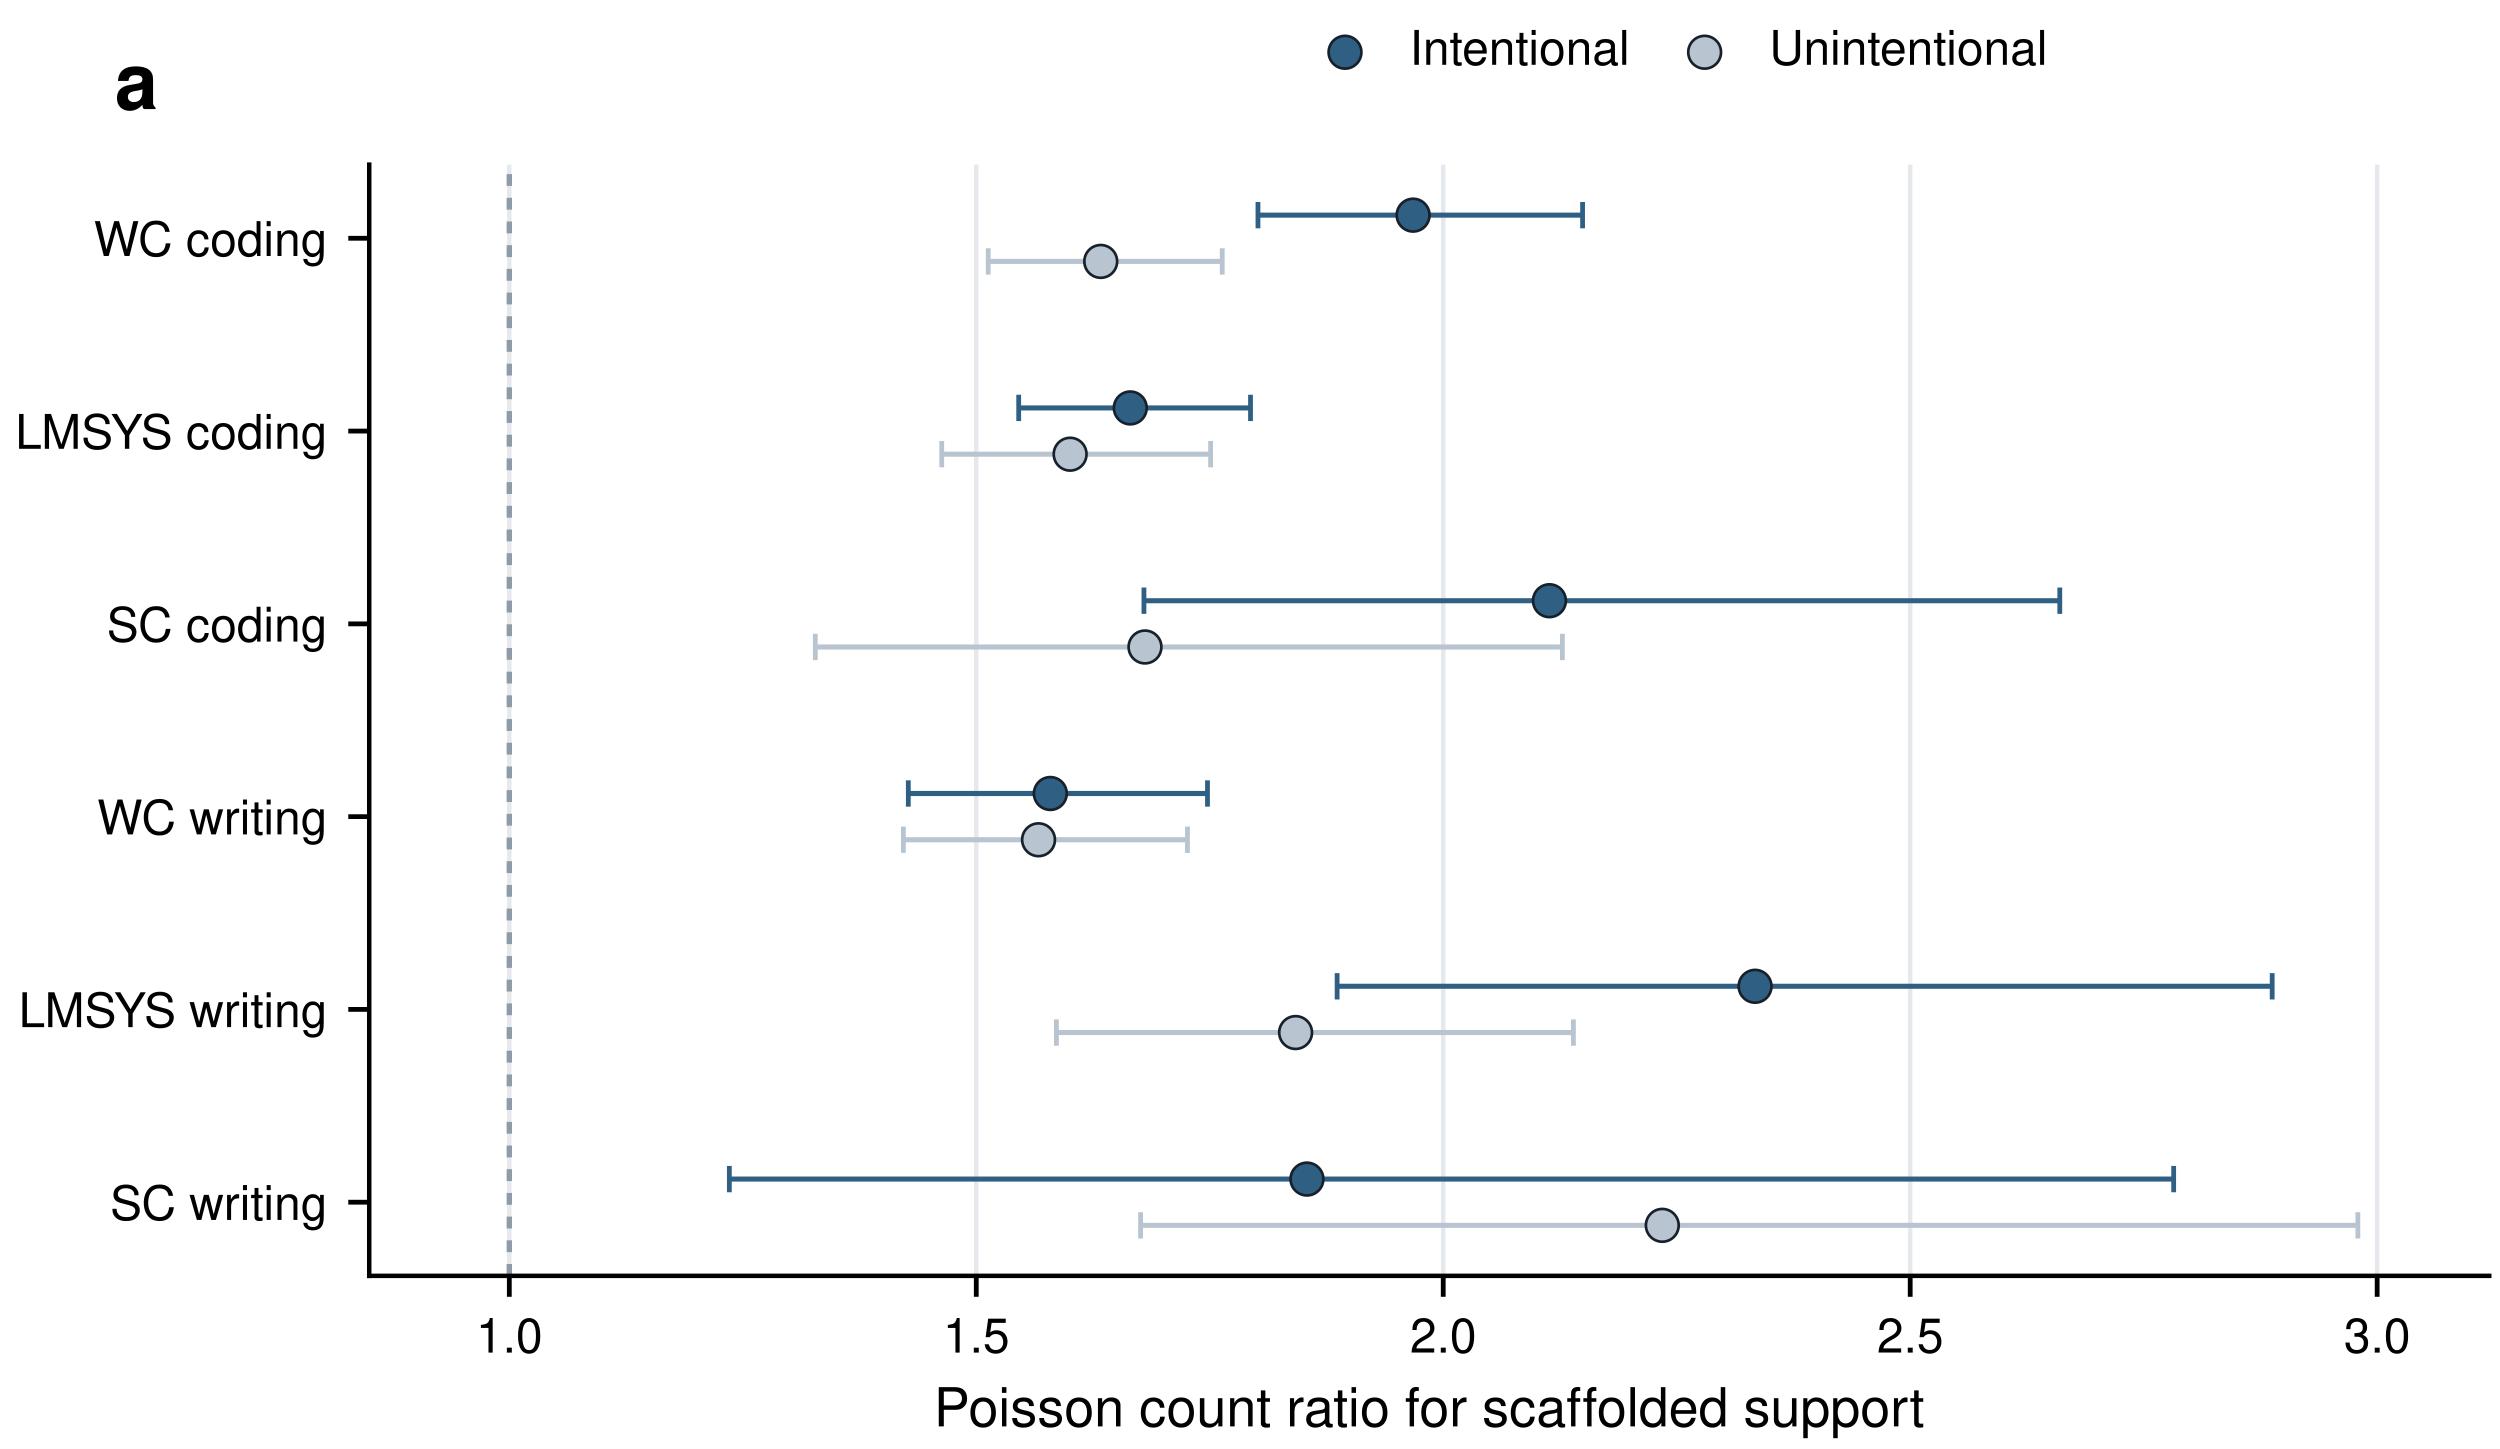
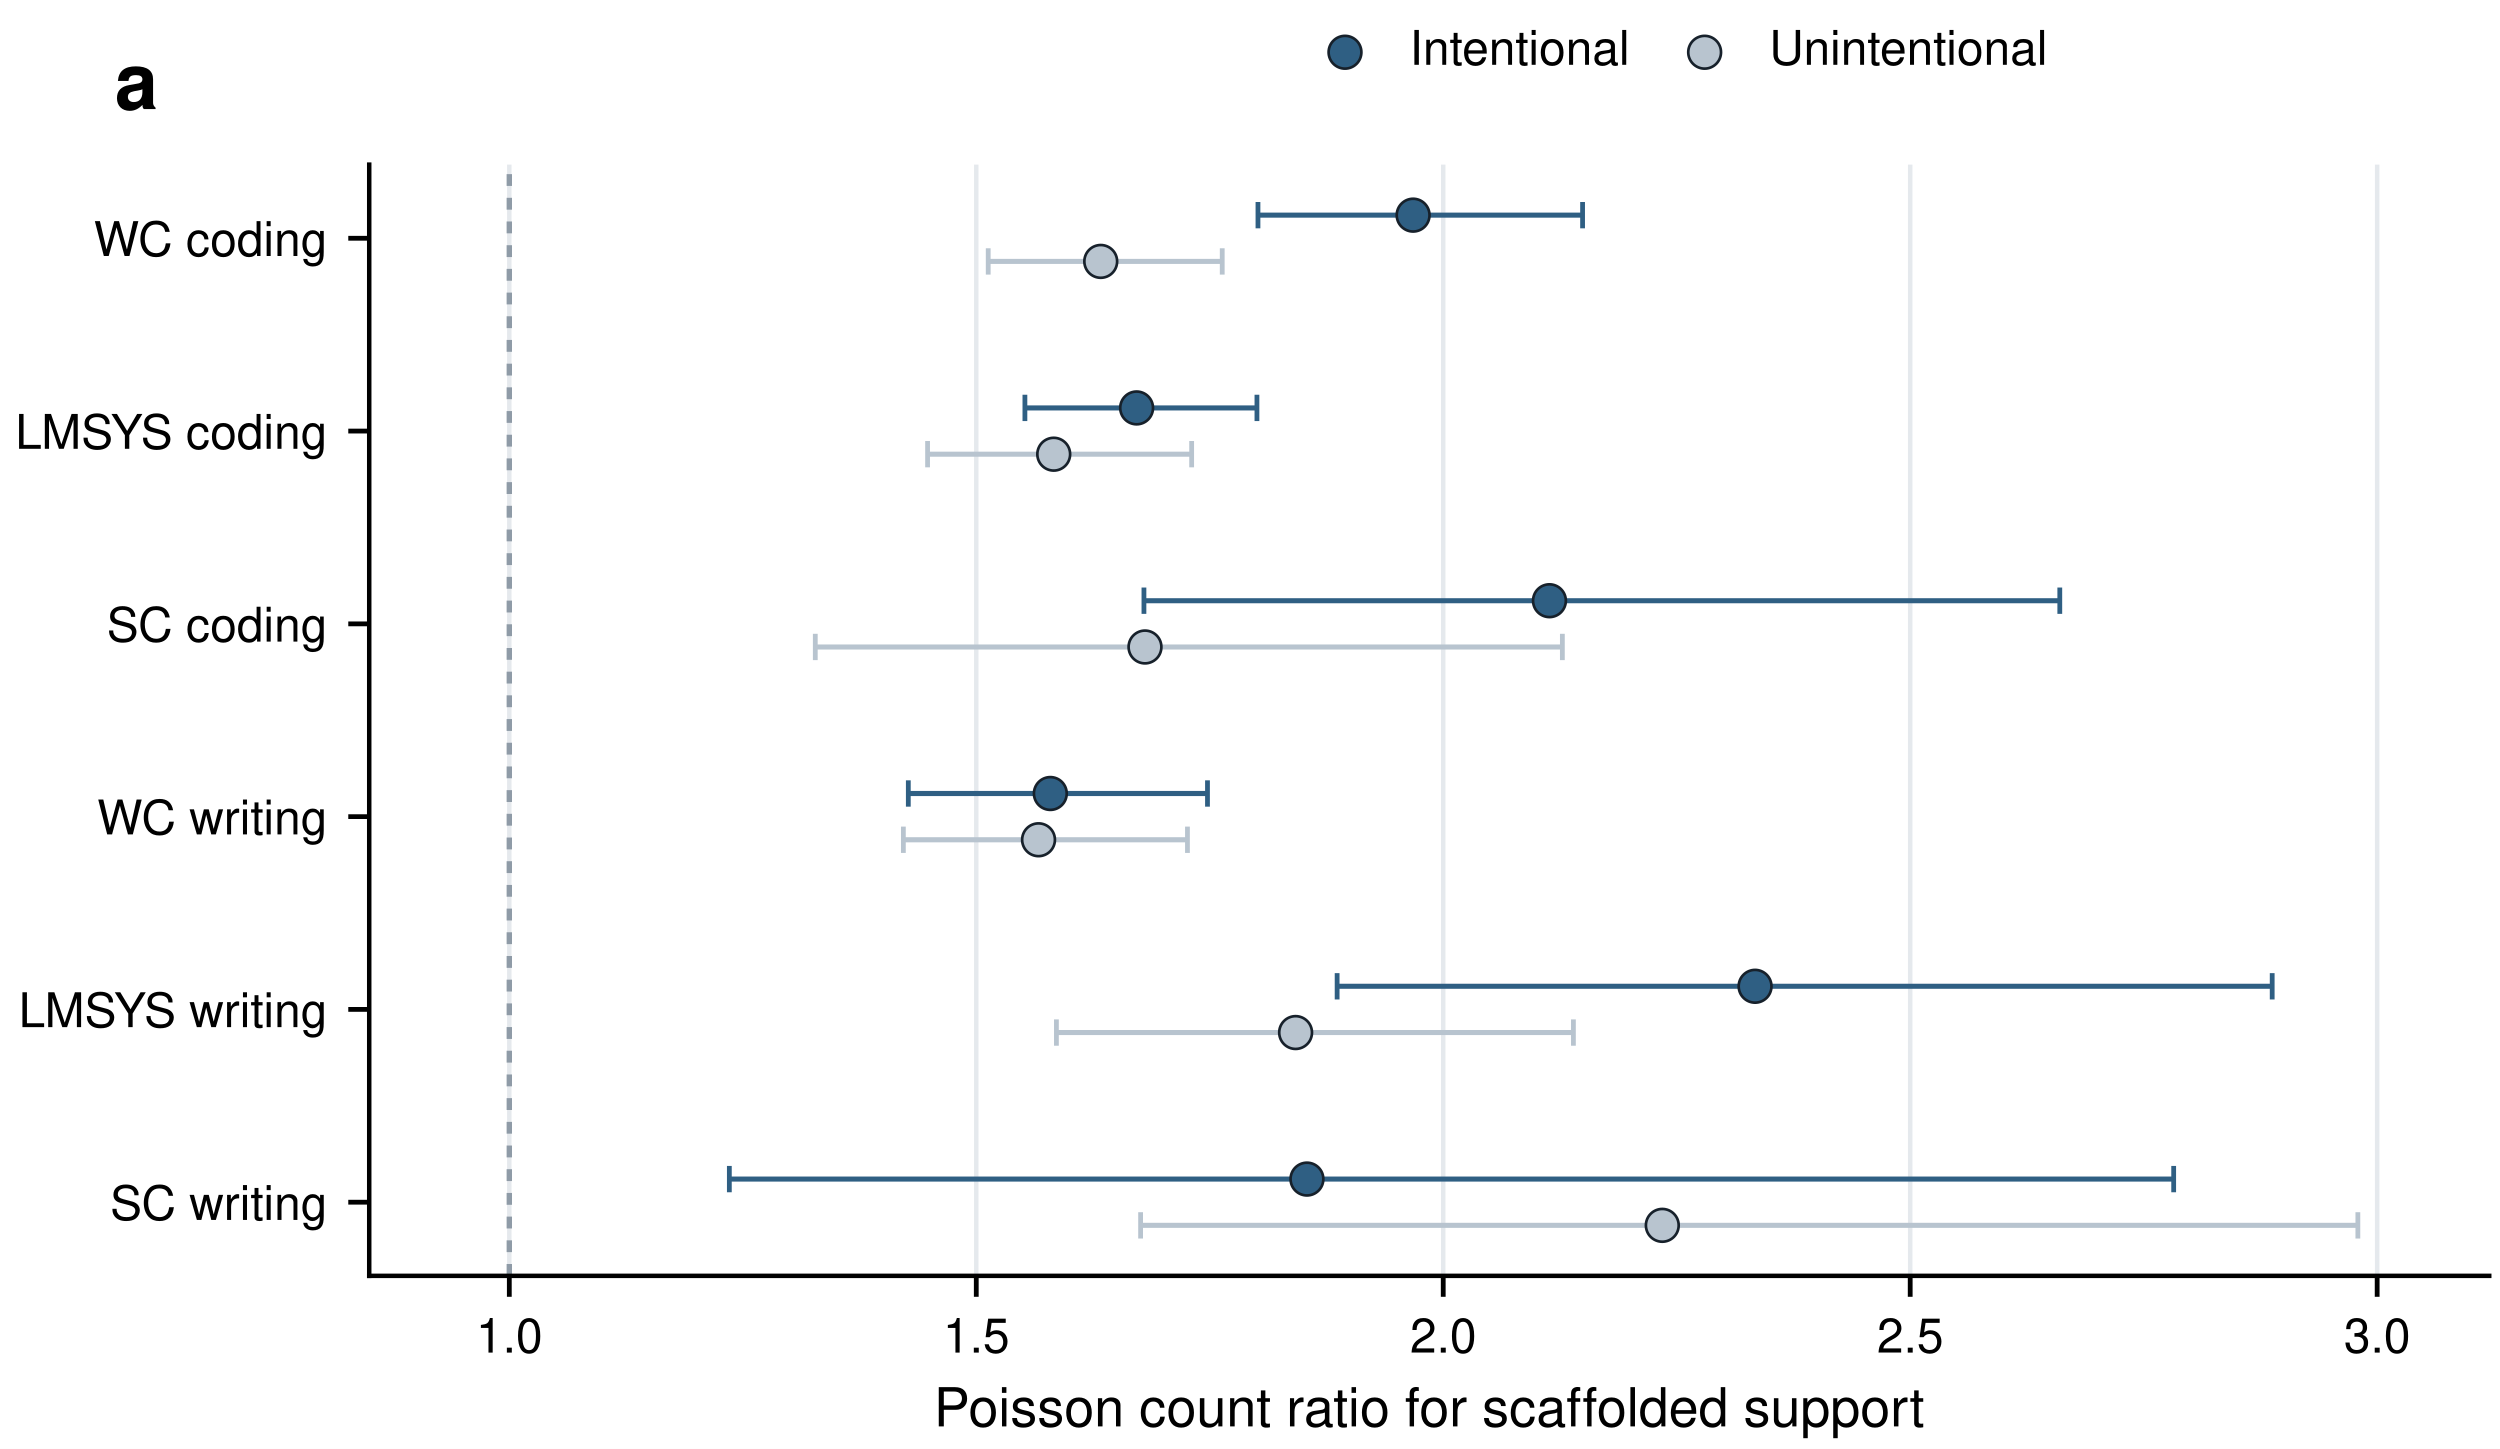
<svg xmlns="http://www.w3.org/2000/svg" xmlns:xlink="http://www.w3.org/1999/xlink" width="417.84pt" height="242.166pt" viewBox="0 0 417.84 242.166" version="1.1">
  <defs>
    <style type="text/css">*{stroke-linejoin: round; stroke-linecap: butt}</style>
  </defs>
  <g id="figure_1">
    <g id="patch_1">
      <path d="M 0 242.166 L 417.84 242.166 L 417.84 0 L 0 0 z " style="fill: #ffffff" />
    </g>
    <g id="axes_1">
      <g id="patch_2">
        <path d="M 61.71 213.24 L 416.04 213.24 L 416.04 27.516 L 61.71 27.516 z " style="fill: #ffffff" />
      </g>
      <g id="matplotlib.axis_1">
        <g id="xtick_1">
          <g id="line2d_1">
-             <path d="M 85.124 213.24 L 85.124 27.516 " clip-path="url(#p8a02c58b3e)" style="fill: none; stroke: #e5e9ed; stroke-width: 0.75; stroke-linecap: square" />
+             <path d="M 85.124 213.24 L 85.124 27.516 " clip-path="url(#p120fcad32f)" style="fill: none; stroke: #e5e9ed; stroke-width: 0.75; stroke-linecap: square" />
          </g>
          <g id="line2d_2">
            <defs>
-               <path id="m0872c8ec23" d="M 0 0 L 0 3.5 " style="stroke: #000000; stroke-width: 0.8" />
+               <path id="m916ee0733f" d="M 0 0 L 0 3.5 " style="stroke: #000000; stroke-width: 0.8" />
            </defs>
            <g>
-               <use xlink:href="#m0872c8ec23" x="85.124" y="213.24" style="stroke: #000000; stroke-width: 0.8" />
+               <use xlink:href="#m916ee0733f" x="85.124" y="213.24" style="stroke: #000000; stroke-width: 0.8" />
            </g>
          </g>
          <g id="text_1">
            <text style="font-size: 8px; font-family: 'Nimbus Sans'; text-anchor: middle" x="85.124" y="226.072" transform="rotate(-0 85.12388 226.0723)">1.0</text>
          </g>
        </g>
        <g id="xtick_2">
          <g id="line2d_3">
-             <path d="M 163.17 213.24 L 163.17 27.516 " clip-path="url(#p8a02c58b3e)" style="fill: none; stroke: #e5e9ed; stroke-width: 0.75; stroke-linecap: square" />
+             <path d="M 163.17 213.24 L 163.17 27.516 " clip-path="url(#p120fcad32f)" style="fill: none; stroke: #e5e9ed; stroke-width: 0.75; stroke-linecap: square" />
          </g>
          <g id="line2d_4">
            <g>
-               <use xlink:href="#m0872c8ec23" x="163.17" y="213.24" style="stroke: #000000; stroke-width: 0.8" />
+               <use xlink:href="#m916ee0733f" x="163.17" y="213.24" style="stroke: #000000; stroke-width: 0.8" />
            </g>
          </g>
          <g id="text_2">
            <text style="font-size: 8px; font-family: 'Nimbus Sans'; text-anchor: middle" x="163.17" y="226.072" transform="rotate(-0 163.1701 226.0723)">1.5</text>
          </g>
        </g>
        <g id="xtick_3">
          <g id="line2d_5">
-             <path d="M 241.216 213.24 L 241.216 27.516 " clip-path="url(#p8a02c58b3e)" style="fill: none; stroke: #e5e9ed; stroke-width: 0.75; stroke-linecap: square" />
+             <path d="M 241.216 213.24 L 241.216 27.516 " clip-path="url(#p120fcad32f)" style="fill: none; stroke: #e5e9ed; stroke-width: 0.75; stroke-linecap: square" />
          </g>
          <g id="line2d_6">
            <g>
-               <use xlink:href="#m0872c8ec23" x="241.216" y="213.24" style="stroke: #000000; stroke-width: 0.8" />
+               <use xlink:href="#m916ee0733f" x="241.216" y="213.24" style="stroke: #000000; stroke-width: 0.8" />
            </g>
          </g>
          <g id="text_3">
            <text style="font-size: 8px; font-family: 'Nimbus Sans'; text-anchor: middle" x="241.216" y="226.072" transform="rotate(-0 241.2164 226.0723)">2.0</text>
          </g>
        </g>
        <g id="xtick_4">
          <g id="line2d_7">
-             <path d="M 319.263 213.24 L 319.263 27.516 " clip-path="url(#p8a02c58b3e)" style="fill: none; stroke: #e5e9ed; stroke-width: 0.75; stroke-linecap: square" />
+             <path d="M 319.263 213.24 L 319.263 27.516 " clip-path="url(#p120fcad32f)" style="fill: none; stroke: #e5e9ed; stroke-width: 0.75; stroke-linecap: square" />
          </g>
          <g id="line2d_8">
            <g>
-               <use xlink:href="#m0872c8ec23" x="319.263" y="213.24" style="stroke: #000000; stroke-width: 0.8" />
+               <use xlink:href="#m916ee0733f" x="319.263" y="213.24" style="stroke: #000000; stroke-width: 0.8" />
            </g>
          </g>
          <g id="text_4">
            <text style="font-size: 8px; font-family: 'Nimbus Sans'; text-anchor: middle" x="319.263" y="226.072" transform="rotate(-0 319.2626 226.0723)">2.5</text>
          </g>
        </g>
        <g id="xtick_5">
          <g id="line2d_9">
-             <path d="M 397.309 213.24 L 397.309 27.516 " clip-path="url(#p8a02c58b3e)" style="fill: none; stroke: #e5e9ed; stroke-width: 0.75; stroke-linecap: square" />
+             <path d="M 397.309 213.24 L 397.309 27.516 " clip-path="url(#p120fcad32f)" style="fill: none; stroke: #e5e9ed; stroke-width: 0.75; stroke-linecap: square" />
          </g>
          <g id="line2d_10">
            <g>
-               <use xlink:href="#m0872c8ec23" x="397.309" y="213.24" style="stroke: #000000; stroke-width: 0.8" />
+               <use xlink:href="#m916ee0733f" x="397.309" y="213.24" style="stroke: #000000; stroke-width: 0.8" />
            </g>
          </g>
          <g id="text_5">
            <text style="font-size: 8px; font-family: 'Nimbus Sans'; text-anchor: middle" x="397.309" y="226.072" transform="rotate(-0 397.3089 226.0723)">3.0</text>
          </g>
        </g>
        <g id="text_6">
          <text style="font-size: 9px; font-family: 'Nimbus Sans'; text-anchor: middle" x="238.875" y="238.404" transform="rotate(-0 238.875 238.4044)">Poisson count ratio for scaffolded support</text>
        </g>
      </g>
      <g id="matplotlib.axis_2">
        <g id="ytick_1">
          <g id="line2d_11">
            <defs>
-               <path id="mafcc8b2b16" d="M 0 0 L -3.5 0 " style="stroke: #000000; stroke-width: 0.8" />
+               <path id="m4d0e1c0ae9" d="M 0 0 L -3.5 0 " style="stroke: #000000; stroke-width: 0.8" />
            </defs>
            <g>
-               <use xlink:href="#mafcc8b2b16" x="61.71" y="39.824" style="stroke: #000000; stroke-width: 0.8" />
+               <use xlink:href="#m4d0e1c0ae9" x="61.71" y="39.824" style="stroke: #000000; stroke-width: 0.8" />
            </g>
          </g>
          <g id="text_7">
            <text style="font-size: 8px; font-family: 'Nimbus Sans'; text-anchor: end" x="54.71" y="42.788" transform="rotate(-0 54.71 42.78816)">WC coding</text>
          </g>
        </g>
        <g id="ytick_2">
          <g id="line2d_12">
            <g>
-               <use xlink:href="#mafcc8b2b16" x="61.71" y="72.046" style="stroke: #000000; stroke-width: 0.8" />
+               <use xlink:href="#m4d0e1c0ae9" x="61.71" y="72.046" style="stroke: #000000; stroke-width: 0.8" />
            </g>
          </g>
          <g id="text_8">
            <text style="font-size: 8px; font-family: 'Nimbus Sans'; text-anchor: end" x="54.71" y="75.01" transform="rotate(-0 54.71 75.00953)">LMSYS coding</text>
          </g>
        </g>
        <g id="ytick_3">
          <g id="line2d_13">
            <g>
-               <use xlink:href="#mafcc8b2b16" x="61.71" y="104.267" style="stroke: #000000; stroke-width: 0.8" />
+               <use xlink:href="#m4d0e1c0ae9" x="61.71" y="104.267" style="stroke: #000000; stroke-width: 0.8" />
            </g>
          </g>
          <g id="text_9">
            <text style="font-size: 8px; font-family: 'Nimbus Sans'; text-anchor: end" x="54.71" y="107.231" transform="rotate(-0 54.71 107.2309)">SC coding</text>
          </g>
        </g>
        <g id="ytick_4">
          <g id="line2d_14">
            <g>
-               <use xlink:href="#mafcc8b2b16" x="61.71" y="136.489" style="stroke: #000000; stroke-width: 0.8" />
+               <use xlink:href="#m4d0e1c0ae9" x="61.71" y="136.489" style="stroke: #000000; stroke-width: 0.8" />
            </g>
          </g>
          <g id="text_10">
            <text style="font-size: 8px; font-family: 'Nimbus Sans'; text-anchor: end" x="54.71" y="139.452" transform="rotate(-0 54.71 139.4523)">WC writing</text>
          </g>
        </g>
        <g id="ytick_5">
          <g id="line2d_15">
            <g>
-               <use xlink:href="#mafcc8b2b16" x="61.71" y="168.71" style="stroke: #000000; stroke-width: 0.8" />
+               <use xlink:href="#m4d0e1c0ae9" x="61.71" y="168.71" style="stroke: #000000; stroke-width: 0.8" />
            </g>
          </g>
          <g id="text_11">
            <text style="font-size: 8px; font-family: 'Nimbus Sans'; text-anchor: end" x="54.71" y="171.674" transform="rotate(-0 54.71 171.6737)">LMSYS writing</text>
          </g>
        </g>
        <g id="ytick_6">
          <g id="line2d_16">
            <g>
-               <use xlink:href="#mafcc8b2b16" x="61.71" y="200.931" style="stroke: #000000; stroke-width: 0.8" />
+               <use xlink:href="#m4d0e1c0ae9" x="61.71" y="200.931" style="stroke: #000000; stroke-width: 0.8" />
            </g>
          </g>
          <g id="text_12">
            <text style="font-size: 8px; font-family: 'Nimbus Sans'; text-anchor: end" x="54.71" y="203.895" transform="rotate(-0 54.71 203.895)">SC writing</text>
          </g>
        </g>
      </g>
      <g id="line2d_17">
-         <path d="M 85.124 213.24 L 85.124 27.516 " clip-path="url(#p8a02c58b3e)" style="fill: none; stroke-dasharray: 1.98,1.98; stroke-dashoffset: 0; stroke: #8f9ba7; stroke-width: 0.9" />
+         <path d="M 85.124 213.24 L 85.124 27.516 " clip-path="url(#p120fcad32f)" style="fill: none; stroke-dasharray: 1.98,1.98; stroke-dashoffset: 0; stroke: #8f9ba7; stroke-width: 0.9" />
      </g>
      <g id="patch_3">
        <path d="M 61.71 213.24 L 61.71 27.516 " style="fill: none; stroke: #000000; stroke-width: 0.75; stroke-linejoin: miter; stroke-linecap: square" />
      </g>
      <g id="patch_4">
        <path d="M 61.71 213.24 L 416.04 213.24 " style="fill: none; stroke: #000000; stroke-width: 0.75; stroke-linejoin: miter; stroke-linecap: square" />
      </g>
      <g id="LineCollection_1">
-         <path d="M 210.252 35.958 L 264.506 35.958 " clip-path="url(#p8a02c58b3e)" style="fill: none; stroke: #2f5f83; stroke-width: 0.85" />
-         <path d="M 170.26 68.179 L 209.007 68.179 " clip-path="url(#p8a02c58b3e)" style="fill: none; stroke: #2f5f83; stroke-width: 0.85" />
-         <path d="M 191.194 100.401 L 344.265 100.401 " clip-path="url(#p8a02c58b3e)" style="fill: none; stroke: #2f5f83; stroke-width: 0.85" />
-         <path d="M 151.812 132.622 L 201.814 132.622 " clip-path="url(#p8a02c58b3e)" style="fill: none; stroke: #2f5f83; stroke-width: 0.85" />
-         <path d="M 223.482 164.843 L 379.765 164.843 " clip-path="url(#p8a02c58b3e)" style="fill: none; stroke: #2f5f83; stroke-width: 0.85" />
-         <path d="M 121.9 197.065 L 363.299 197.065 " clip-path="url(#p8a02c58b3e)" style="fill: none; stroke: #2f5f83; stroke-width: 0.85" />
+         <path d="M 210.252 35.958 L 264.506 35.958 " clip-path="url(#p120fcad32f)" style="fill: none; stroke: #2f5f83; stroke-width: 0.85" />
+         <path d="M 171.299 68.179 L 210.08 68.179 " clip-path="url(#p120fcad32f)" style="fill: none; stroke: #2f5f83; stroke-width: 0.85" />
+         <path d="M 191.194 100.401 L 344.265 100.401 " clip-path="url(#p120fcad32f)" style="fill: none; stroke: #2f5f83; stroke-width: 0.85" />
+         <path d="M 151.812 132.622 L 201.814 132.622 " clip-path="url(#p120fcad32f)" style="fill: none; stroke: #2f5f83; stroke-width: 0.85" />
+         <path d="M 223.482 164.843 L 379.765 164.843 " clip-path="url(#p120fcad32f)" style="fill: none; stroke: #2f5f83; stroke-width: 0.85" />
+         <path d="M 121.9 197.065 L 363.299 197.065 " clip-path="url(#p120fcad32f)" style="fill: none; stroke: #2f5f83; stroke-width: 0.85" />
      </g>
      <g id="line2d_18">
        <defs>
-           <path id="m03a34235fa" d="M 0 2.2 L 0 -2.2 " style="stroke: #2f5f83; stroke-width: 0.8" />
-         </defs>
-         <g clip-path="url(#p8a02c58b3e)">
-           <use xlink:href="#m03a34235fa" x="210.252" y="35.958" style="fill: #2f5f83; stroke: #2f5f83; stroke-width: 0.8" />
-           <use xlink:href="#m03a34235fa" x="170.26" y="68.179" style="fill: #2f5f83; stroke: #2f5f83; stroke-width: 0.8" />
-           <use xlink:href="#m03a34235fa" x="191.194" y="100.401" style="fill: #2f5f83; stroke: #2f5f83; stroke-width: 0.8" />
-           <use xlink:href="#m03a34235fa" x="151.812" y="132.622" style="fill: #2f5f83; stroke: #2f5f83; stroke-width: 0.8" />
-           <use xlink:href="#m03a34235fa" x="223.482" y="164.843" style="fill: #2f5f83; stroke: #2f5f83; stroke-width: 0.8" />
-           <use xlink:href="#m03a34235fa" x="121.9" y="197.065" style="fill: #2f5f83; stroke: #2f5f83; stroke-width: 0.8" />
+           <path id="m358c08de01" d="M 0 2.2 L 0 -2.2 " style="stroke: #2f5f83; stroke-width: 0.8" />
+         </defs>
+         <g clip-path="url(#p120fcad32f)">
+           <use xlink:href="#m358c08de01" x="210.252" y="35.958" style="fill: #2f5f83; stroke: #2f5f83; stroke-width: 0.8" />
+           <use xlink:href="#m358c08de01" x="171.299" y="68.179" style="fill: #2f5f83; stroke: #2f5f83; stroke-width: 0.8" />
+           <use xlink:href="#m358c08de01" x="191.194" y="100.401" style="fill: #2f5f83; stroke: #2f5f83; stroke-width: 0.8" />
+           <use xlink:href="#m358c08de01" x="151.812" y="132.622" style="fill: #2f5f83; stroke: #2f5f83; stroke-width: 0.8" />
+           <use xlink:href="#m358c08de01" x="223.482" y="164.843" style="fill: #2f5f83; stroke: #2f5f83; stroke-width: 0.8" />
+           <use xlink:href="#m358c08de01" x="121.9" y="197.065" style="fill: #2f5f83; stroke: #2f5f83; stroke-width: 0.8" />
        </g>
      </g>
      <g id="line2d_19">
-         <g clip-path="url(#p8a02c58b3e)">
-           <use xlink:href="#m03a34235fa" x="264.506" y="35.958" style="fill: #2f5f83; stroke: #2f5f83; stroke-width: 0.8" />
-           <use xlink:href="#m03a34235fa" x="209.007" y="68.179" style="fill: #2f5f83; stroke: #2f5f83; stroke-width: 0.8" />
-           <use xlink:href="#m03a34235fa" x="344.265" y="100.401" style="fill: #2f5f83; stroke: #2f5f83; stroke-width: 0.8" />
-           <use xlink:href="#m03a34235fa" x="201.814" y="132.622" style="fill: #2f5f83; stroke: #2f5f83; stroke-width: 0.8" />
-           <use xlink:href="#m03a34235fa" x="379.765" y="164.843" style="fill: #2f5f83; stroke: #2f5f83; stroke-width: 0.8" />
-           <use xlink:href="#m03a34235fa" x="363.299" y="197.065" style="fill: #2f5f83; stroke: #2f5f83; stroke-width: 0.8" />
+         <g clip-path="url(#p120fcad32f)">
+           <use xlink:href="#m358c08de01" x="264.506" y="35.958" style="fill: #2f5f83; stroke: #2f5f83; stroke-width: 0.8" />
+           <use xlink:href="#m358c08de01" x="210.08" y="68.179" style="fill: #2f5f83; stroke: #2f5f83; stroke-width: 0.8" />
+           <use xlink:href="#m358c08de01" x="344.265" y="100.401" style="fill: #2f5f83; stroke: #2f5f83; stroke-width: 0.8" />
+           <use xlink:href="#m358c08de01" x="201.814" y="132.622" style="fill: #2f5f83; stroke: #2f5f83; stroke-width: 0.8" />
+           <use xlink:href="#m358c08de01" x="379.765" y="164.843" style="fill: #2f5f83; stroke: #2f5f83; stroke-width: 0.8" />
+           <use xlink:href="#m358c08de01" x="363.299" y="197.065" style="fill: #2f5f83; stroke: #2f5f83; stroke-width: 0.8" />
        </g>
      </g>
      <g id="LineCollection_2">
-         <path d="M 165.166 43.691 L 204.279 43.691 " clip-path="url(#p8a02c58b3e)" style="fill: none; stroke: #b8c4cf; stroke-width: 0.85" />
-         <path d="M 157.395 75.912 L 202.337 75.912 " clip-path="url(#p8a02c58b3e)" style="fill: none; stroke: #b8c4cf; stroke-width: 0.85" />
-         <path d="M 136.264 108.134 L 261.128 108.134 " clip-path="url(#p8a02c58b3e)" style="fill: none; stroke: #b8c4cf; stroke-width: 0.85" />
-         <path d="M 150.986 140.355 L 198.467 140.355 " clip-path="url(#p8a02c58b3e)" style="fill: none; stroke: #b8c4cf; stroke-width: 0.85" />
-         <path d="M 176.565 172.576 L 262.974 172.576 " clip-path="url(#p8a02c58b3e)" style="fill: none; stroke: #b8c4cf; stroke-width: 0.85" />
-         <path d="M 190.636 204.798 L 394.083 204.798 " clip-path="url(#p8a02c58b3e)" style="fill: none; stroke: #b8c4cf; stroke-width: 0.85" />
+         <path d="M 165.166 43.691 L 204.279 43.691 " clip-path="url(#p120fcad32f)" style="fill: none; stroke: #b8c4cf; stroke-width: 0.85" />
+         <path d="M 155.031 75.912 L 199.168 75.912 " clip-path="url(#p120fcad32f)" style="fill: none; stroke: #b8c4cf; stroke-width: 0.85" />
+         <path d="M 136.264 108.134 L 261.128 108.134 " clip-path="url(#p120fcad32f)" style="fill: none; stroke: #b8c4cf; stroke-width: 0.85" />
+         <path d="M 150.986 140.355 L 198.467 140.355 " clip-path="url(#p120fcad32f)" style="fill: none; stroke: #b8c4cf; stroke-width: 0.85" />
+         <path d="M 176.565 172.576 L 262.974 172.576 " clip-path="url(#p120fcad32f)" style="fill: none; stroke: #b8c4cf; stroke-width: 0.85" />
+         <path d="M 190.636 204.798 L 394.083 204.798 " clip-path="url(#p120fcad32f)" style="fill: none; stroke: #b8c4cf; stroke-width: 0.85" />
      </g>
      <g id="line2d_20">
        <defs>
-           <path id="m725b663627" d="M 0 2.2 L 0 -2.2 " style="stroke: #b8c4cf; stroke-width: 0.8" />
-         </defs>
-         <g clip-path="url(#p8a02c58b3e)">
-           <use xlink:href="#m725b663627" x="165.166" y="43.691" style="fill: #b8c4cf; stroke: #b8c4cf; stroke-width: 0.8" />
-           <use xlink:href="#m725b663627" x="157.395" y="75.912" style="fill: #b8c4cf; stroke: #b8c4cf; stroke-width: 0.8" />
-           <use xlink:href="#m725b663627" x="136.264" y="108.134" style="fill: #b8c4cf; stroke: #b8c4cf; stroke-width: 0.8" />
-           <use xlink:href="#m725b663627" x="150.986" y="140.355" style="fill: #b8c4cf; stroke: #b8c4cf; stroke-width: 0.8" />
-           <use xlink:href="#m725b663627" x="176.565" y="172.576" style="fill: #b8c4cf; stroke: #b8c4cf; stroke-width: 0.8" />
-           <use xlink:href="#m725b663627" x="190.636" y="204.798" style="fill: #b8c4cf; stroke: #b8c4cf; stroke-width: 0.8" />
+           <path id="m0c93d08236" d="M 0 2.2 L 0 -2.2 " style="stroke: #b8c4cf; stroke-width: 0.8" />
+         </defs>
+         <g clip-path="url(#p120fcad32f)">
+           <use xlink:href="#m0c93d08236" x="165.166" y="43.691" style="fill: #b8c4cf; stroke: #b8c4cf; stroke-width: 0.8" />
+           <use xlink:href="#m0c93d08236" x="155.031" y="75.912" style="fill: #b8c4cf; stroke: #b8c4cf; stroke-width: 0.8" />
+           <use xlink:href="#m0c93d08236" x="136.264" y="108.134" style="fill: #b8c4cf; stroke: #b8c4cf; stroke-width: 0.8" />
+           <use xlink:href="#m0c93d08236" x="150.986" y="140.355" style="fill: #b8c4cf; stroke: #b8c4cf; stroke-width: 0.8" />
+           <use xlink:href="#m0c93d08236" x="176.565" y="172.576" style="fill: #b8c4cf; stroke: #b8c4cf; stroke-width: 0.8" />
+           <use xlink:href="#m0c93d08236" x="190.636" y="204.798" style="fill: #b8c4cf; stroke: #b8c4cf; stroke-width: 0.8" />
        </g>
      </g>
      <g id="line2d_21">
-         <g clip-path="url(#p8a02c58b3e)">
-           <use xlink:href="#m725b663627" x="204.279" y="43.691" style="fill: #b8c4cf; stroke: #b8c4cf; stroke-width: 0.8" />
-           <use xlink:href="#m725b663627" x="202.337" y="75.912" style="fill: #b8c4cf; stroke: #b8c4cf; stroke-width: 0.8" />
-           <use xlink:href="#m725b663627" x="261.128" y="108.134" style="fill: #b8c4cf; stroke: #b8c4cf; stroke-width: 0.8" />
-           <use xlink:href="#m725b663627" x="198.467" y="140.355" style="fill: #b8c4cf; stroke: #b8c4cf; stroke-width: 0.8" />
-           <use xlink:href="#m725b663627" x="262.974" y="172.576" style="fill: #b8c4cf; stroke: #b8c4cf; stroke-width: 0.8" />
-           <use xlink:href="#m725b663627" x="394.083" y="204.798" style="fill: #b8c4cf; stroke: #b8c4cf; stroke-width: 0.8" />
+         <g clip-path="url(#p120fcad32f)">
+           <use xlink:href="#m0c93d08236" x="204.279" y="43.691" style="fill: #b8c4cf; stroke: #b8c4cf; stroke-width: 0.8" />
+           <use xlink:href="#m0c93d08236" x="199.168" y="75.912" style="fill: #b8c4cf; stroke: #b8c4cf; stroke-width: 0.8" />
+           <use xlink:href="#m0c93d08236" x="261.128" y="108.134" style="fill: #b8c4cf; stroke: #b8c4cf; stroke-width: 0.8" />
+           <use xlink:href="#m0c93d08236" x="198.467" y="140.355" style="fill: #b8c4cf; stroke: #b8c4cf; stroke-width: 0.8" />
+           <use xlink:href="#m0c93d08236" x="262.974" y="172.576" style="fill: #b8c4cf; stroke: #b8c4cf; stroke-width: 0.8" />
+           <use xlink:href="#m0c93d08236" x="394.083" y="204.798" style="fill: #b8c4cf; stroke: #b8c4cf; stroke-width: 0.8" />
        </g>
      </g>
      <g id="text_13">
        <text style="font-weight: 700; font-size: 13px; font-family: 'Nimbus Sans'; text-anchor: start" x="19.19" y="18.23" transform="rotate(-0 19.1904 18.22964)">a</text>
      </g>
      <g id="PathCollection_1">
        <defs>
-           <path id="mcc9d3899f8" d="M 0 2.739 C 0.726 2.739 1.423 2.45 1.936 1.936 C 2.45 1.423 2.739 0.726 2.739 0 C 2.739 -0.726 2.45 -1.423 1.936 -1.936 C 1.423 -2.45 0.726 -2.739 0 -2.739 C -0.726 -2.739 -1.423 -2.45 -1.936 -1.936 C -2.45 -1.423 -2.739 -0.726 -2.739 0 C -2.739 0.726 -2.45 1.423 -1.936 1.936 C -1.423 2.45 -0.726 2.739 0 2.739 z " style="stroke: #17212b; stroke-width: 0.45" />
-         </defs>
-         <g clip-path="url(#p8a02c58b3e)">
-           <use xlink:href="#mcc9d3899f8" x="236.183" y="35.958" style="fill: #2f5f83; stroke: #17212b; stroke-width: 0.45" />
-           <use xlink:href="#mcc9d3899f8" x="188.912" y="68.179" style="fill: #2f5f83; stroke: #17212b; stroke-width: 0.45" />
-           <use xlink:href="#mcc9d3899f8" x="258.969" y="100.401" style="fill: #2f5f83; stroke: #17212b; stroke-width: 0.45" />
-           <use xlink:href="#mcc9d3899f8" x="175.548" y="132.622" style="fill: #2f5f83; stroke: #17212b; stroke-width: 0.45" />
-           <use xlink:href="#mcc9d3899f8" x="293.337" y="164.843" style="fill: #2f5f83; stroke: #17212b; stroke-width: 0.45" />
-           <use xlink:href="#mcc9d3899f8" x="218.439" y="197.065" style="fill: #2f5f83; stroke: #17212b; stroke-width: 0.45" />
+           <path id="m50d22f4751" d="M 0 2.739 C 0.726 2.739 1.423 2.45 1.936 1.936 C 2.45 1.423 2.739 0.726 2.739 0 C 2.739 -0.726 2.45 -1.423 1.936 -1.936 C 1.423 -2.45 0.726 -2.739 0 -2.739 C -0.726 -2.739 -1.423 -2.45 -1.936 -1.936 C -2.45 -1.423 -2.739 -0.726 -2.739 0 C -2.739 0.726 -2.45 1.423 -1.936 1.936 C -1.423 2.45 -0.726 2.739 0 2.739 z " style="stroke: #17212b; stroke-width: 0.45" />
+         </defs>
+         <g clip-path="url(#p120fcad32f)">
+           <use xlink:href="#m50d22f4751" x="236.183" y="35.958" style="fill: #2f5f83; stroke: #17212b; stroke-width: 0.45" />
+           <use xlink:href="#m50d22f4751" x="189.97" y="68.179" style="fill: #2f5f83; stroke: #17212b; stroke-width: 0.45" />
+           <use xlink:href="#m50d22f4751" x="258.969" y="100.401" style="fill: #2f5f83; stroke: #17212b; stroke-width: 0.45" />
+           <use xlink:href="#m50d22f4751" x="175.548" y="132.622" style="fill: #2f5f83; stroke: #17212b; stroke-width: 0.45" />
+           <use xlink:href="#m50d22f4751" x="293.337" y="164.843" style="fill: #2f5f83; stroke: #17212b; stroke-width: 0.45" />
+           <use xlink:href="#m50d22f4751" x="218.439" y="197.065" style="fill: #2f5f83; stroke: #17212b; stroke-width: 0.45" />
        </g>
      </g>
      <g id="PathCollection_2">
        <defs>
-           <path id="m7a34345c5b" d="M 0 2.739 C 0.726 2.739 1.423 2.45 1.936 1.936 C 2.45 1.423 2.739 0.726 2.739 0 C 2.739 -0.726 2.45 -1.423 1.936 -1.936 C 1.423 -2.45 0.726 -2.739 0 -2.739 C -0.726 -2.739 -1.423 -2.45 -1.936 -1.936 C -2.45 -1.423 -2.739 -0.726 -2.739 0 C -2.739 0.726 -2.45 1.423 -1.936 1.936 C -1.423 2.45 -0.726 2.739 0 2.739 z " style="stroke: #17212b; stroke-width: 0.45" />
-         </defs>
-         <g clip-path="url(#p8a02c58b3e)">
-           <use xlink:href="#m7a34345c5b" x="183.973" y="43.691" style="fill: #b8c4cf; stroke: #17212b; stroke-width: 0.45" />
-           <use xlink:href="#m7a34345c5b" x="178.857" y="75.912" style="fill: #b8c4cf; stroke: #17212b; stroke-width: 0.45" />
-           <use xlink:href="#m7a34345c5b" x="191.37" y="108.134" style="fill: #b8c4cf; stroke: #17212b; stroke-width: 0.45" />
-           <use xlink:href="#m7a34345c5b" x="173.577" y="140.355" style="fill: #b8c4cf; stroke: #17212b; stroke-width: 0.45" />
-           <use xlink:href="#m7a34345c5b" x="216.541" y="172.576" style="fill: #b8c4cf; stroke: #17212b; stroke-width: 0.45" />
-           <use xlink:href="#m7a34345c5b" x="277.829" y="204.798" style="fill: #b8c4cf; stroke: #17212b; stroke-width: 0.45" />
+           <path id="mf912f84390" d="M 0 2.739 C 0.726 2.739 1.423 2.45 1.936 1.936 C 2.45 1.423 2.739 0.726 2.739 0 C 2.739 -0.726 2.45 -1.423 1.936 -1.936 C 1.423 -2.45 0.726 -2.739 0 -2.739 C -0.726 -2.739 -1.423 -2.45 -1.936 -1.936 C -2.45 -1.423 -2.739 -0.726 -2.739 0 C -2.739 0.726 -2.45 1.423 -1.936 1.936 C -1.423 2.45 -0.726 2.739 0 2.739 z " style="stroke: #17212b; stroke-width: 0.45" />
+         </defs>
+         <g clip-path="url(#p120fcad32f)">
+           <use xlink:href="#mf912f84390" x="183.973" y="43.691" style="fill: #b8c4cf; stroke: #17212b; stroke-width: 0.45" />
+           <use xlink:href="#mf912f84390" x="176.116" y="75.912" style="fill: #b8c4cf; stroke: #17212b; stroke-width: 0.45" />
+           <use xlink:href="#mf912f84390" x="191.37" y="108.134" style="fill: #b8c4cf; stroke: #17212b; stroke-width: 0.45" />
+           <use xlink:href="#mf912f84390" x="173.577" y="140.355" style="fill: #b8c4cf; stroke: #17212b; stroke-width: 0.45" />
+           <use xlink:href="#mf912f84390" x="216.541" y="172.576" style="fill: #b8c4cf; stroke: #17212b; stroke-width: 0.45" />
+           <use xlink:href="#mf912f84390" x="277.829" y="204.798" style="fill: #b8c4cf; stroke: #17212b; stroke-width: 0.45" />
        </g>
      </g>
      <g id="legend_1">
        <g id="PathCollection_3">
          <g>
-             <use xlink:href="#mcc9d3899f8" x="224.798" y="8.732" style="fill: #2f5f83; stroke: #17212b; stroke-width: 0.45" />
+             <use xlink:href="#m50d22f4751" x="224.798" y="8.732" style="fill: #2f5f83; stroke: #17212b; stroke-width: 0.45" />
          </g>
        </g>
        <g id="text_14">
          <text style="font-size: 8px; font-family: 'Nimbus Sans'; text-anchor: start" x="235.598" y="10.832" transform="rotate(-0 235.5977 10.8325)">Intentional</text>
        </g>
        <g id="PathCollection_4">
          <g>
-             <use xlink:href="#m7a34345c5b" x="284.906" y="8.732" style="fill: #b8c4cf; stroke: #17212b; stroke-width: 0.45" />
+             <use xlink:href="#mf912f84390" x="284.906" y="8.732" style="fill: #b8c4cf; stroke: #17212b; stroke-width: 0.45" />
          </g>
        </g>
        <g id="text_15">
          <text style="font-size: 8px; font-family: 'Nimbus Sans'; text-anchor: start" x="295.706" y="10.832" transform="rotate(-0 295.7065 10.8325)">Unintentional</text>
        </g>
      </g>
    </g>
  </g>
  <defs>
-     <clipPath id="p8a02c58b3e">
+     <clipPath id="p120fcad32f">
      <rect x="61.71" y="27.516" width="354.33" height="185.724" />
    </clipPath>
  </defs>
</svg>
